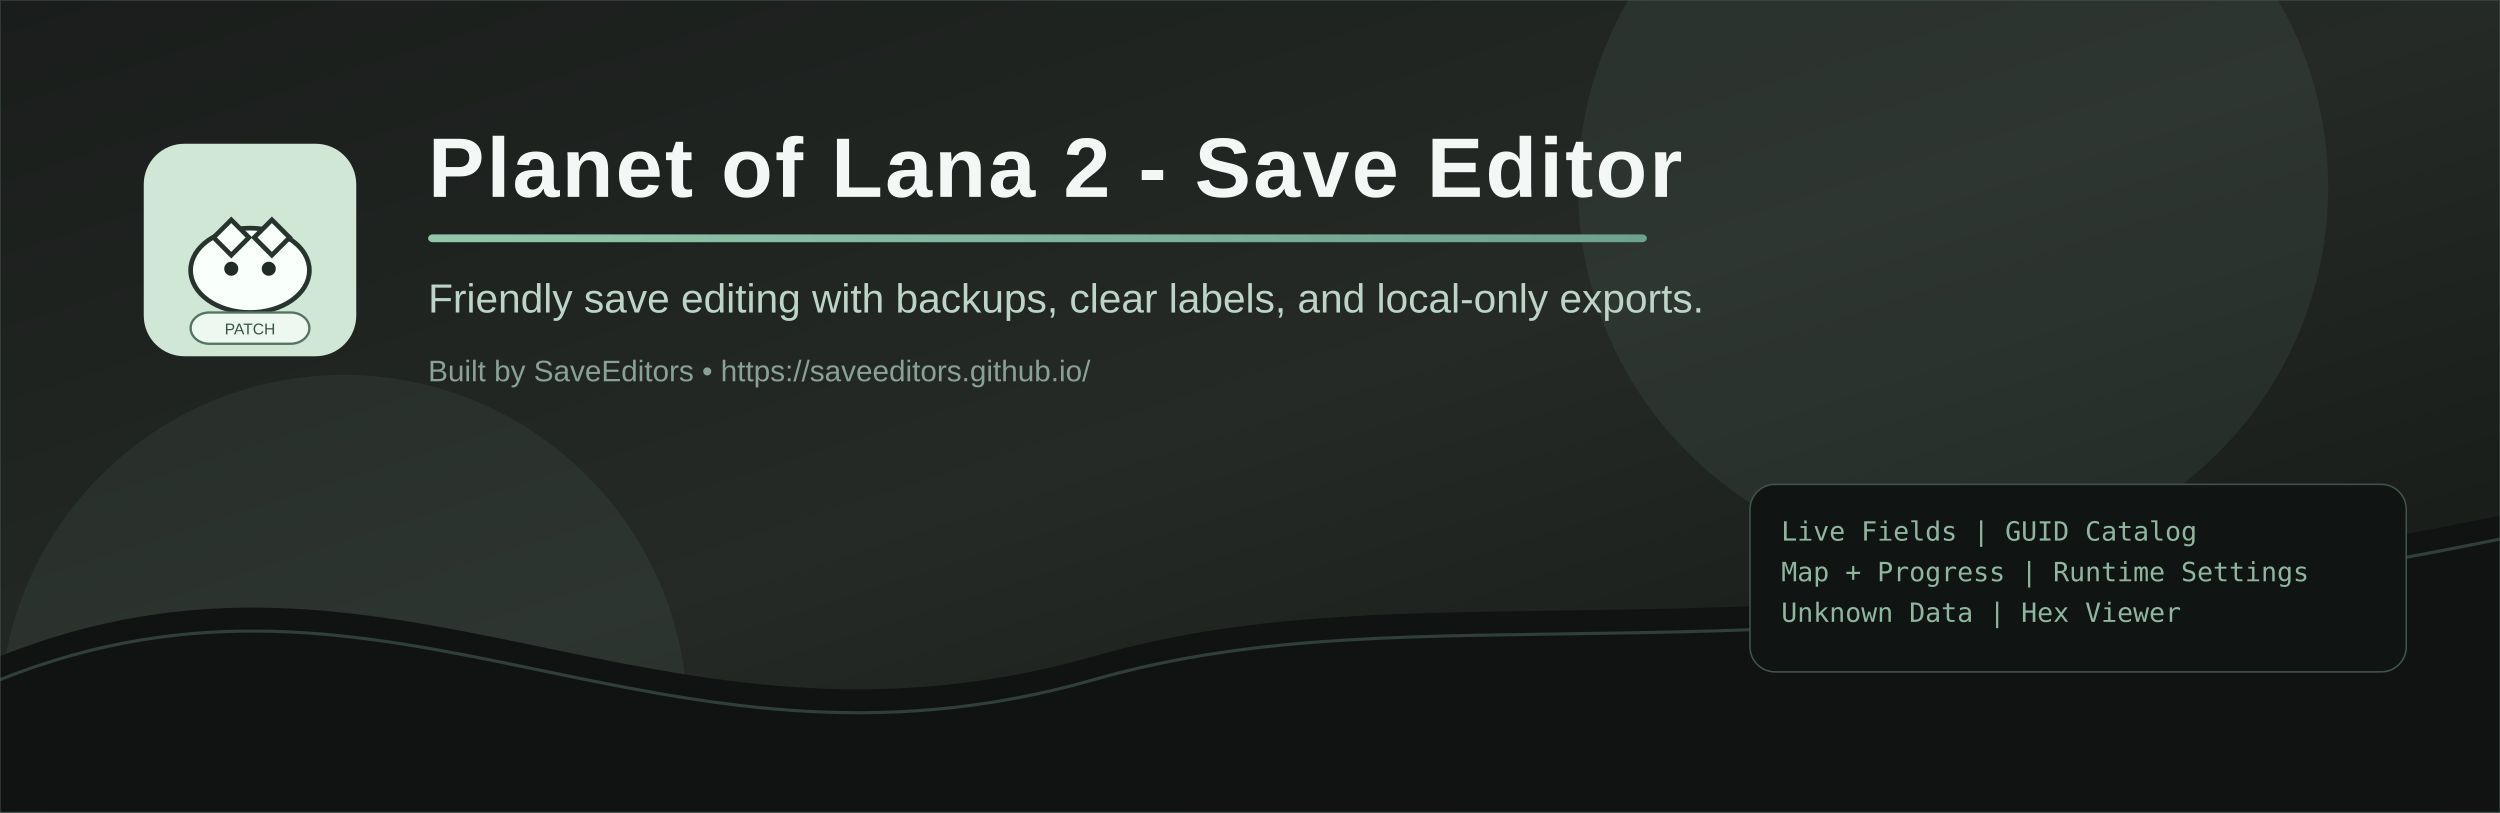
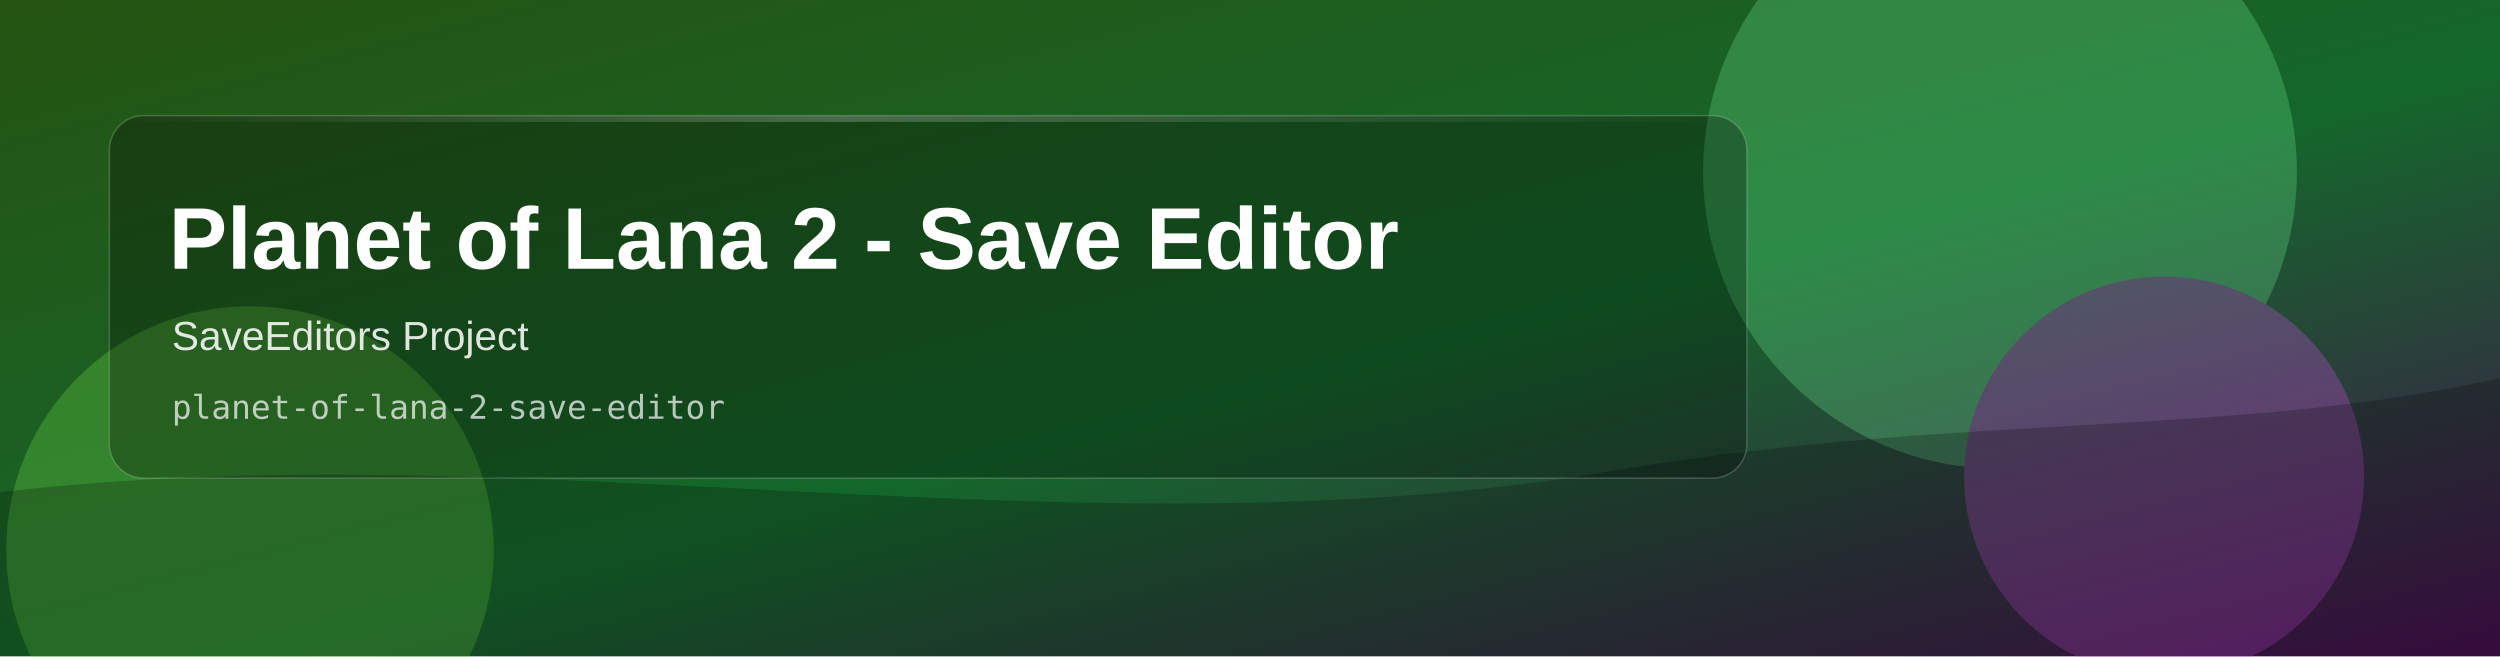
- <svg xmlns="http://www.w3.org/2000/svg" width="1600" height="520" viewBox="0 0 1600 520" role="img" aria-labelledby="title desc">
+ <svg xmlns="http://www.w3.org/2000/svg" width="1600" height="420" viewBox="0 0 1600 420" role="img" aria-labelledby="t d">
  <defs>
    <linearGradient id="bg" x1="0" y1="0" x2="1" y2="1">
-       <stop offset="0%" stop-color="#1a1d1b" />
-       <stop offset="50%" stop-color="#252a26" />
-       <stop offset="100%" stop-color="#131614" />
+       <stop offset="0%" stop-color="hsl(102 64% 20%)" />
+       <stop offset="55%" stop-color="hsl(137 68% 24%)" />
+       <stop offset="100%" stop-color="hsl(292 70% 18%)" />
    </linearGradient>
-     <linearGradient id="accent" x1="0" y1="0" x2="1" y2="0">
-       <stop offset="0%" stop-color="#93c7aa" />
-       <stop offset="100%" stop-color="#6ea18f" />
+     <linearGradient id="shine" x1="0" y1="0" x2="1" y2="0">
+       <stop offset="0%" stop-color="hsla(0 0% 100% / .00)" />
+       <stop offset="45%" stop-color="hsla(0 0% 100% / .22)" />
+       <stop offset="100%" stop-color="hsla(0 0% 100% / .00)" />
    </linearGradient>
-     <filter id="soft" x="-10%" y="-10%" width="120%" height="120%">
-       <feGaussianBlur stdDeviation="6" />
-     </filter>
  </defs>
-   <rect width="1600" height="520" fill="url(#bg)" />
-   <circle cx="1250" cy="120" r="240" fill="#87b09a" opacity="0.09" />
-   <circle cx="220" cy="460" r="220" fill="#8db5a1" opacity="0.08" />
-   <path d="M0,420 C250,320 420,500 700,420 C910,360 1110,430 1600,330 L1600,520 L0,520 Z" fill="#101311" />
-   <path d="M0,435 C250,335 420,515 700,435 C910,375 1110,445 1600,345" fill="none" stroke="#7ba995" stroke-opacity="0.3" stroke-width="2" />
-   <g transform="translate(92 92)">
-     <rect x="0" y="0" rx="26" ry="26" width="136" height="136" fill="#d9f0de" opacity="0.95" />
-     <ellipse cx="68" cy="81" rx="38" ry="27" fill="#f9fffa" stroke="#26342d" stroke-width="3" />
-     <rect x="48" y="52" width="16" height="16" transform="rotate(45 56 60)" fill="#f9fffa" stroke="#26342d" stroke-width="3" />
-     <rect x="74" y="52" width="16" height="16" transform="rotate(45 82 60)" fill="#f9fffa" stroke="#26342d" stroke-width="3" />
-     <circle cx="56" cy="80" r="4.5" fill="#1f2b24" />
-     <circle cx="80" cy="80" r="4.5" fill="#1f2b24" />
-     <rect x="30" y="108" rx="12" ry="12" width="76" height="20" fill="#edf8f0" stroke="#557363" stroke-width="1.5" />
-     <text x="68" y="122" text-anchor="middle" font-family="Segoe UI, Arial, sans-serif" font-size="10" fill="#355245">PATCH</text>
+   <rect width="1600" height="420" fill="url(#bg)" />
+   <g opacity="0.28">
+     <circle cx="1280" cy="110" r="190" fill="hsl(137 75% 68%)" />
+     <circle cx="1385" cy="305" r="128" fill="hsl(292 80% 62%)" />
+     <circle cx="160" cy="352" r="156" fill="hsl(102 72% 58%)" />
  </g>
-   <g transform="translate(274 126)">
-     <text x="0" y="0" fill="#f3f7f5" font-size="54" font-family="Segoe UI, Arial, sans-serif" font-weight="700" letter-spacing="1.5">
-       Planet of Lana 2 - Save Editor
-     </text>
-     <rect x="0" y="24" width="780" height="5" fill="url(#accent)" rx="3" />
-     <text x="0" y="74" fill="#bdd4c8" font-size="26" font-family="Segoe UI, Arial, sans-serif">
-       Friendly save editing with backups, clear labels, and local-only exports.
-     </text>
-     <text x="0" y="118" fill="#89a197" font-size="19" font-family="Segoe UI, Arial, sans-serif">
-       Built by SaveEditors • https://saveeditors.github.io/
-     </text>
-   </g>
-   <g transform="translate(1120 310)">
-     <rect x="0" y="0" width="420" height="120" rx="16" ry="16" fill="#101413" stroke="#3f544b" />
-     <text x="20" y="36" fill="#8fb79f" font-size="17" font-family="Consolas, monospace">Live Fields  |  GUID Catalog</text>
-     <text x="20" y="62" fill="#8fb79f" font-size="17" font-family="Consolas, monospace">Map + Progress | Runtime Settings</text>
-     <text x="20" y="88" fill="#8fb79f" font-size="17" font-family="Consolas, monospace">Unknown Data   | Hex Viewer</text>
-   </g>
-   <rect x="0" y="0" width="1600" height="520" fill="none" stroke="#4b5e56" stroke-opacity="0.6" />
+   <path d="M0 315 C 340 275, 700 360, 1040 300 C 1260 264, 1430 280, 1600 242 L1600 420 L0 420 Z" fill="hsla(0 0% 0% / .22)" />
+   <rect x="70" y="74" width="1048" height="232" rx="22" fill="hsla(0 0% 0% / .28)" stroke="hsla(0 0% 100% / .18)" />
+   <rect x="70" y="74" width="1048" height="4" fill="url(#shine)" />
+   <text x="108" y="172" fill="white" font-family="Segoe UI, Helvetica Neue, Arial, sans-serif" font-size="56" font-weight="700">Planet of Lana 2 - Save Editor</text>
+   <text x="110" y="224" fill="hsla(0 0% 100% / .86)" font-family="Segoe UI, Helvetica Neue, Arial, sans-serif" font-size="26">SaveEditors Project</text>
+   <text x="110" y="268" fill="hsla(0 0% 100% / .70)" font-family="Consolas, Menlo, monospace" font-size="21">planet-of-lana-2-save-editor</text>
</svg>
